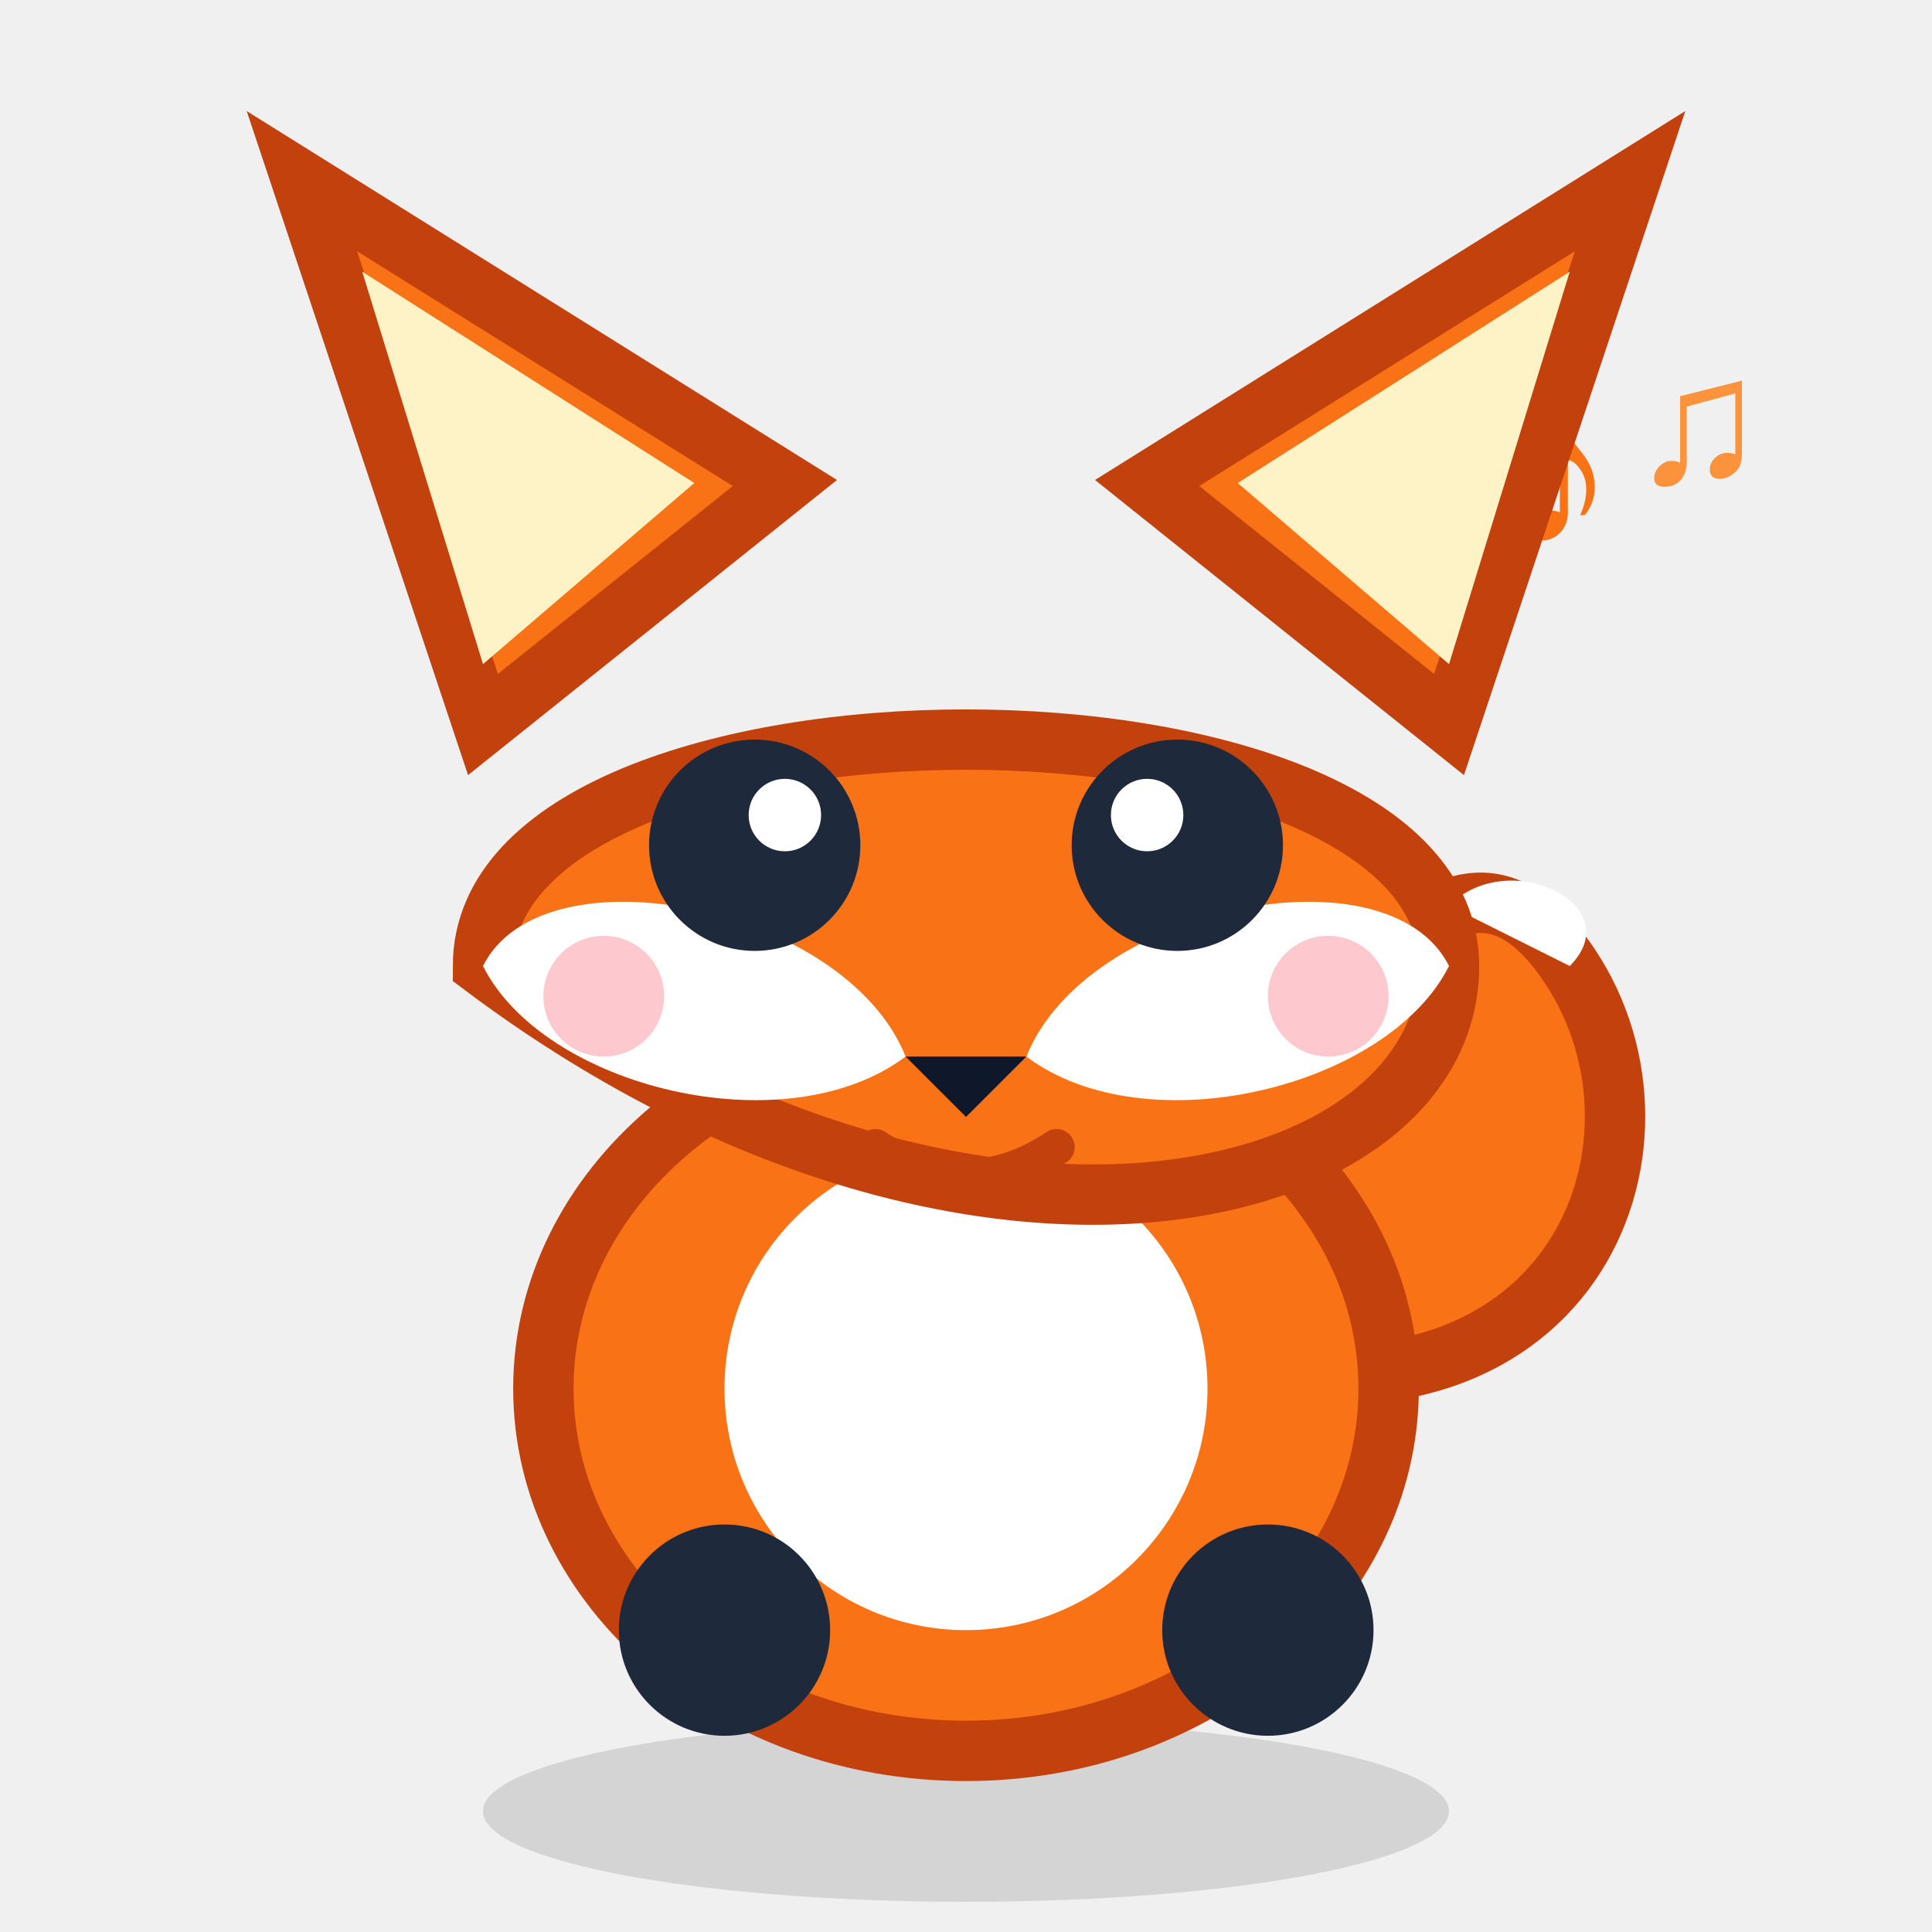
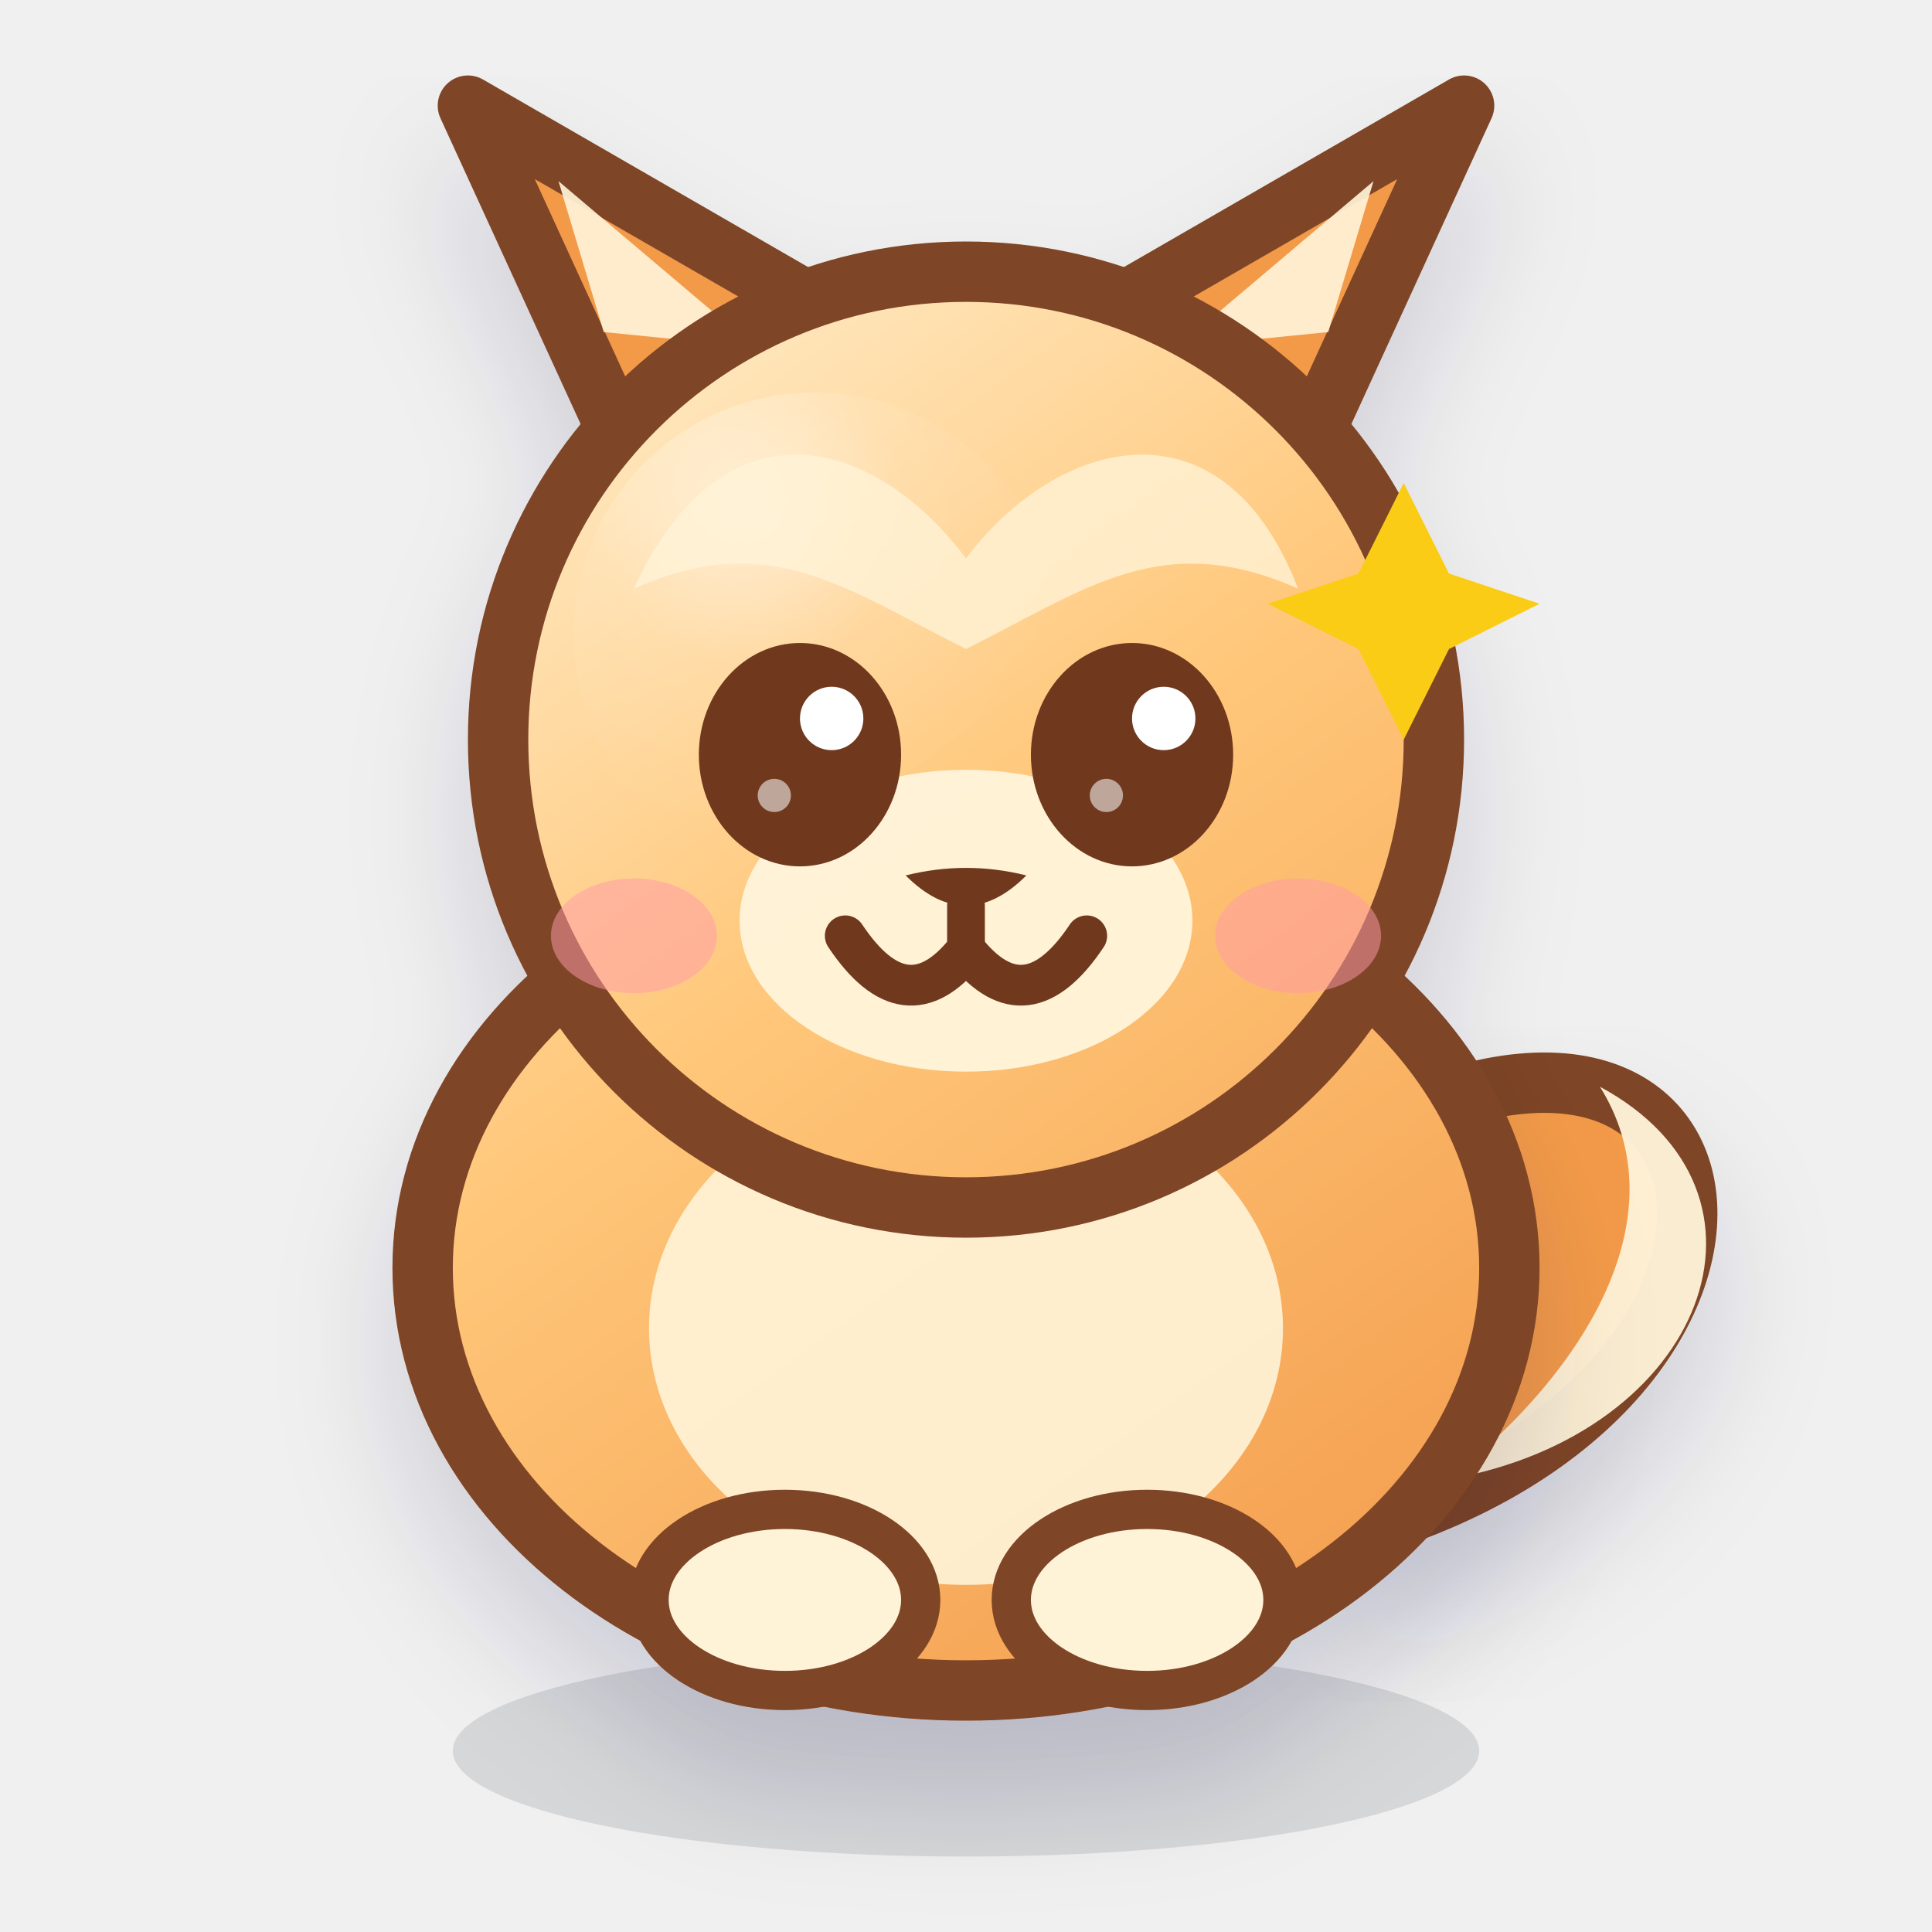
- <svg xmlns="http://www.w3.org/2000/svg" viewBox="0 0 64 64" width="500" height="500">
+ <svg xmlns="http://www.w3.org/2000/svg" id="fox-idle-action3" viewBox="0 0 128 128" preserveAspectRatio="xMidYMid meet" role="img" aria-label="Fox idle-action3">
  <defs>
-     <style>
-     /* 🦊 摇尾巴+挠痒 — 8秒循环 */
-     .body-tilt {
-       transform-origin: 32px 46px;
-       animation: body-tilt 8s infinite ease-in-out;
-     }
-     .head-scratch {
-       transform-origin: 32px 30px;
-       animation: head-tilt-scratch 8s infinite ease-in-out;
-     }
-     .scratch-paw {
-       transform-origin: 46px 32px;
-       animation: scratch-paw 8s infinite ease-in-out;
-     }
-     .tail-wag-fast {
-       transform-origin: 38px 42px;
-       animation: tail-wag-fast 1s infinite ease-in-out;
-     }
-     .eyes-look-up {
-       animation: eyes-up 8s infinite ease-in-out;
-     }
-     .eyes-blink {
-       transform-origin: 32px 28px;
-       animation: eyes-blink 8s infinite linear;
-     }
-     .music1 { animation: note-float1 3s infinite ease-out; }
-     .music2 { animation: note-float2 3s 1s infinite ease-out; }
-     .music3 { animation: note-float3 3s 2s infinite ease-out; }
-     .breathe {
-       transform-origin: 32px 46px;
-       animation: breathe 3s infinite ease-in-out;
-     }
- 
-     @keyframes body-tilt {
-       0%,100% { transform: rotate(0deg); }
-       20%,45% { transform: rotate(5deg) translate(1px,0); }
-       55%,80% { transform: rotate(0deg); }
-     }
-     @keyframes head-tilt-scratch {
-       0%,15%  { transform: rotate(0deg); }
-       20%,42% { transform: rotate(8deg) translate(1px,0); }
-       48%,100%{ transform: rotate(0deg); }
-     }
-     @keyframes scratch-paw {
-       0%,18%  { transform: translate(0,0) rotate(0deg); }
-       20%     { transform: translate(-6px,-10px) rotate(-30deg); }
-       22%     { transform: translate(-5px,-8px) rotate(-20deg); }
-       24%     { transform: translate(-6px,-10px) rotate(-30deg); }
-       26%     { transform: translate(-5px,-8px) rotate(-20deg); }
-       28%     { transform: translate(-6px,-10px) rotate(-30deg); }
-       30%     { transform: translate(-5px,-8px) rotate(-20deg); }
-       32%     { transform: translate(-6px,-10px) rotate(-30deg); }
-       34%     { transform: translate(-5px,-8px) rotate(-20deg); }
-       36%     { transform: translate(-6px,-10px) rotate(-30deg); }
-       38%     { transform: translate(-5px,-8px) rotate(-20deg); }
-       40%     { transform: translate(-6px,-10px) rotate(-30deg); }
-       44%     { transform: translate(0,0) rotate(0deg); }
-       48%,100%{ transform: translate(0,0) rotate(0deg); }
-     }
-     @keyframes tail-wag-fast {
-       0%,100% { transform: rotate(-8deg); }
-       50%     { transform: rotate(12deg); }
-     }
-     @keyframes eyes-up {
-       0%,15%  { transform: translate(0,0); }
-       20%,42% { transform: translate(2px,-1px); }
-       48%,100%{ transform: translate(0,0); }
-     }
-     @keyframes eyes-blink {
-       0%,8%   { transform: scaleY(1); }
-       10%     { transform: scaleY(0.1); }
-       12%,38% { transform: scaleY(1); }
-       40%     { transform: scaleY(0.1); }
-       42%,68% { transform: scaleY(1); }
-       70%     { transform: scaleY(0.1); }
-       72%,100%{ transform: scaleY(1); }
-     }
-     @keyframes note-float1 {
-       0%   { transform: translate(0,0) scale(0); opacity:0; }
-       10%  { transform: translate(-2px,-3px) scale(1); opacity:1; }
-       60%  { transform: translate(-5px,-12px) scale(1); opacity:0.7; }
-       100% { transform: translate(-8px,-20px) scale(0.5); opacity:0; }
-     }
-     @keyframes note-float2 {
-       0%   { transform: translate(0,0) scale(0); opacity:0; }
-       10%  { transform: translate(2px,-4px) scale(1); opacity:1; }
-       60%  { transform: translate(5px,-14px) scale(1); opacity:0.7; }
-       100% { transform: translate(8px,-22px) scale(0.5); opacity:0; }
-     }
-     @keyframes note-float3 {
-       0%   { transform: translate(0,0) scale(0); opacity:0; }
-       10%  { transform: translate(0px,-3px) scale(1); opacity:1; }
-       60%  { transform: translate(-3px,-13px) scale(1); opacity:0.7; }
-       100% { transform: translate(-5px,-21px) scale(0.5); opacity:0; }
-     }
-     @keyframes breathe {
-       0%,100% { transform: scale(1) translateY(0); }
-       50%     { transform: scale(1.018,0.982) translateY(0.4px); }
-     }
+     <linearGradient id="fox-idle-action3-body" x1="28" y1="18" x2="96" y2="112" gradientUnits="userSpaceOnUse">
+       <stop offset="0" stop-color="#fff3d7" />
+       <stop offset="0.45" stop-color="#ffc77a" />
+       <stop offset="1" stop-color="#f39a4a" />
+     </linearGradient>
+     <linearGradient id="fox-idle-action3-accent" x1="36" y1="18" x2="90" y2="104" gradientUnits="userSpaceOnUse">
+       <stop offset="0" stop-color="#ff9aa8" />
+       <stop offset="1" stop-color="#70391f" />
+     </linearGradient>
+     <radialGradient id="fox-idle-action3-shine" cx="36%" cy="24%" r="68%">
+       <stop offset="0" stop-color="#ffffff" stop-opacity=".72" />
+       <stop offset=".48" stop-color="#ffffff" stop-opacity=".12" />
+       <stop offset="1" stop-color="#ffffff" stop-opacity="0" />
+     </radialGradient>
+     <filter id="fox-idle-action3-soft-shadow" x="-30%" y="-30%" width="160%" height="170%">
+       <feDropShadow dx="0" dy="5" stdDeviation="4" flood-color="#10203a" flood-opacity="0.14" />
+     </filter>
+     <filter id="fox-idle-action3-glow" x="-40%" y="-40%" width="180%" height="180%">
+       <feGaussianBlur stdDeviation="2.5" result="blur" />
+       <feMerge>
+         <feMergeNode in="blur" />
+         <feMergeNode in="SourceGraphic" />
+       </feMerge>
+     </filter>
+   </defs>
+   <style>
+     .pet-core { transform-origin:64px 72px; animation: pet-breathe 2.8s ease-in-out infinite; }
+     .tail { transform-origin:76px 75px; animation: tail-sway 2.4s ease-in-out infinite; }
+     .ear { transform-origin:center; animation: ear-twitch 5s ease-in-out infinite; }
+     .arm-left { transform-origin:46px 74px; animation: arm-left 2.1s ease-in-out infinite; }
+     .arm-right { transform-origin:82px 74px; animation: arm-right 2.1s ease-in-out infinite; }
+     .blink { transform-origin:center; animation: blink 5.2s ease-in-out infinite; }
+     .float-prop { animation: prop-float 2.4s ease-in-out infinite; }
+     .pulse { animation: pulse 1.3s ease-in-out infinite; transform-origin:center; }
+     .spin { animation: spin 3.2s linear infinite; transform-origin:center; }
+     .work-tap { animation: tap 0.55s ease-in-out infinite; transform-origin:64px 95px; }
+     .sleep-drift { animation: sleep-drift 3.6s ease-in-out infinite; }
+     .music-note { animation: note-rise 1.8s ease-in-out infinite; opacity:0; }
+     .music-note.n2 { animation-delay:0.45s; }
+     .music-note.n3 { animation-delay:0.9s; }
+     .juggle-ball { animation: juggle 1.25s ease-in-out infinite; }
+     .juggle-ball.b2 { animation-delay:0.22s; }
+     .juggle-ball.b3 { animation-delay:0.44s; }
+     .spark { animation: sparkle 1.7s ease-in-out infinite; transform-origin:center; }
+     .spark.s2 { animation-delay:0.35s; }
+     .spark.s3 { animation-delay:0.7s; }
+     .state-error .pet-core { animation: shake 0.28s linear infinite; }
+     .state-sweeping .arm-right { animation: sweep 0.9s ease-in-out infinite; }
+     .state-react .pet-core { animation: pop 0.75s ease-in-out infinite; }
+     .state-sleeping .pet-core, .state-dozing .pet-core, .state-collapsing .pet-core { animation: sleep-breathe 3.8s ease-in-out infinite; }
+     @keyframes pet-breathe { 0%,100%{transform:translateY(0) scale(1)} 50%{transform:translateY(-3px) scale(1.025,0.985)} }
+     @keyframes sleep-breathe { 0%,100%{transform:translateY(1px) scale(1,0.98)} 50%{transform:translateY(-1px) scale(1.02,1)} }
+     @keyframes tail-sway { 0%,100%{transform:rotate(-4deg)} 50%{transform:rotate(9deg)} }
+     @keyframes ear-twitch { 0%,92%,100%{transform:rotate(0)} 95%{transform:rotate(-8deg)} }
+     @keyframes arm-left { 0%,100%{transform:rotate(0)} 50%{transform:rotate(-7deg)} }
+     @keyframes arm-right { 0%,100%{transform:rotate(0)} 50%{transform:rotate(7deg)} }
+     @keyframes blink { 0%,91%,100%{transform:scaleY(1)} 94%{transform:scaleY(0.12)} }
+     @keyframes prop-float { 0%,100%{transform:translateY(0)} 50%{transform:translateY(-5px)} }
+     @keyframes pulse { 0%,100%{transform:scale(1); opacity:.72} 50%{transform:scale(1.18); opacity:1} }
+     @keyframes spin { to{transform:rotate(360deg)} }
+     @keyframes tap { 0%,100%{transform:translateY(0)} 50%{transform:translateY(2px)} }
+     @keyframes sleep-drift { 0%{transform:translate(0,0);opacity:0} 20%{opacity:1} 100%{transform:translate(12px,-22px);opacity:0} }
+     @keyframes note-rise { 0%{transform:translateY(8px) scale(.8);opacity:0} 25%{opacity:1} 100%{transform:translateY(-18px) scale(1.08);opacity:0} }
+     @keyframes juggle { 0%,100%{transform:translateY(7px)} 50%{transform:translateY(-15px)} }
+     @keyframes sparkle { 0%,100%{transform:scale(.75) rotate(0);opacity:.45} 50%{transform:scale(1.15) rotate(16deg);opacity:1} }
+     @keyframes shake { 0%,100%{transform:translate(0,0)} 25%{transform:translate(-1px,1px)} 75%{transform:translate(1px,-1px)} }
+     @keyframes sweep { 0%,100%{transform:rotate(-16deg)} 50%{transform:rotate(18deg)} }
+     @keyframes pop { 0%,100%{transform:scale(1)} 50%{transform:scale(1.055)} }
  </style>
-   </defs>
-   <ellipse cx="32" cy="60" rx="16" ry="3" fill="#000" opacity="0.12" />
-   <g class="music1" transform="translate(50,18)">
-     <text font-size="7" fill="#f97316">♪</text>
-   </g>
-   <g class="music2" transform="translate(54,16)">
-     <text font-size="6" fill="#fb923c">♫</text>
-   </g>
-   <g class="music3" transform="translate(48,20)">
-     <text font-size="5" fill="#fdba74">♪</text>
-   </g>
-   <g class="body-tilt">
-     <g class="breathe">
-       <g class="tail-wag-fast">
-         <path d="M 40 45 C 52 48, 56 38, 52 32 C 48 26, 44 34, 38 42 Z" fill="#f97316" stroke="#c2410c" stroke-width="2" />
-         <path d="M 52 32 C 54 30, 50 28, 48 30 Z" fill="#ffffff" />
+   <ellipse cx="64" cy="116" rx="34" ry="7" fill="#0f172a" opacity=".12" />
+   <g class="state-idle">
+     <g class="pet-core">
+       <g class="tail" filter="url(#fox-idle-action3-soft-shadow)">
+         <path d="M84 79 C116 57 123 91 91 101 C105 88 101 73 86 82 Z" fill="#f39a4a" stroke="#7e4427" stroke-width="4" stroke-linejoin="round" />
+         <path d="M106 72 C119 79 113 95 96 98 C106 90 111 80 106 72 Z" fill="#fff3d7" opacity=".96" />
      </g>
-       <ellipse cx="32" cy="46" rx="14" ry="12" fill="#f97316" stroke="#c2410c" stroke-width="2" />
-       <circle cx="32" cy="46" r="8" fill="#ffffff" />
-       <circle cx="24" cy="54" r="3.5" fill="#1e293b" />
-       <g class="scratch-paw">
-         <circle cx="42" cy="54" r="3.5" fill="#1e293b" />
-       </g>
-       <g class="head-scratch">
-         <polygon points="16,24 10,6 26,16" fill="#f97316" stroke="#c2410c" stroke-width="2" />
-         <polygon points="16,22 12,9 23,16" fill="#fef3c7" />
-         <polygon points="48,24 54,6 38,16" fill="#f97316" stroke="#c2410c" stroke-width="2" />
-         <polygon points="48,22 52,9 41,16" fill="#fef3c7" />
-         <path d="M 16 32 C 16 22, 48 22, 48 32 C 48 40, 32 44, 16 32 Z" fill="#f97316" stroke="#c2410c" stroke-width="2" />
-         <path d="M 16 32 C 18 36, 26 38, 30 35 C 28 30, 18 28, 16 32 Z" fill="#ffffff" />
-         <path d="M 48 32 C 46 36, 38 38, 34 35 C 36 30, 46 28, 48 32 Z" fill="#ffffff" />
-         <g class="eyes-look-up">
-           <g class="eyes-blink">
-             <circle cx="25" cy="28" r="3.5" fill="#1e293b" />
-             <circle cx="26" cy="27" r="1.2" fill="#ffffff" />
-             <circle cx="39" cy="28" r="3.5" fill="#1e293b" />
-             <circle cx="38" cy="27" r="1.2" fill="#ffffff" />
-           </g>
+       <g filter="url(#fox-idle-action3-soft-shadow)">
+         <path class="ear" d="M42 31 L31 7 L57 22 Z" fill="#f39a4a" stroke="#7e4427" stroke-width="4" stroke-linejoin="round" />
+         <path class="ear" d="M86 31 L97 7 L71 22 Z" fill="#f39a4a" stroke="#7e4427" stroke-width="4" stroke-linejoin="round" />
+         <path d="M40 22 L37 12 L50 23 Z" fill="#fff3d7" opacity=".92" />
+         <path d="M88 22 L91 12 L78 23 Z" fill="#fff3d7" opacity=".92" />
+         <ellipse cx="64" cy="84" rx="36" ry="28" fill="url(#fox-idle-action3-body)" stroke="#7e4427" stroke-width="4" />
+         <ellipse cx="64" cy="88" rx="21" ry="17" fill="#fff3d7" opacity=".92" />
+         <ellipse cx="52" cy="106" rx="9" ry="6" fill="#fff3d7" stroke="#7e4427" stroke-width="2.6" />
+         <ellipse cx="76" cy="106" rx="9" ry="6" fill="#fff3d7" stroke="#7e4427" stroke-width="2.6" />
+         <circle cx="64" cy="49" r="31" fill="url(#fox-idle-action3-body)" stroke="#7e4427" stroke-width="4" />
+         <circle cx="54" cy="42" r="16" fill="url(#fox-idle-action3-shine)" opacity=".7" />
+         <path d="M42 39 C48 26 58 29 64 37 C70 29 81 26 86 39 C77 35 72 39 64 43 C56 39 51 35 42 39 Z" fill="#fff3d7" opacity=".78" />
+         <ellipse cx="64" cy="61" rx="15" ry="10" fill="#fff3d7" opacity=".98" />
+         <g class="blink">
+           <ellipse cx="53" cy="50" rx="6.7" ry="7.4" fill="#70391f" />
+           <ellipse cx="75" cy="50" rx="6.7" ry="7.4" fill="#70391f" />
+           <circle cx="55.1" cy="47.6" r="2.1" fill="#fff" />
+           <circle cx="77.1" cy="47.6" r="2.1" fill="#fff" />
+           <circle cx="51.3" cy="52.7" r="1.1" fill="#fff" opacity=".55" />
+           <circle cx="73.3" cy="52.7" r="1.1" fill="#fff" opacity=".55" />
        </g>
-         <circle cx="20" cy="33" r="2" fill="#fda4af" opacity="0.6" />
-         <circle cx="44" cy="33" r="2" fill="#fda4af" opacity="0.6" />
-         <polygon points="30,35 34,35 32,37" fill="#0f172a" />
-         <path d="M 29,38 Q 32,40 35,38" fill="none" stroke="#c2410c" stroke-width="1.2" stroke-linecap="round" />
+         <path d="M60 58 Q64 62 68 58 Q64 57 60 58 Z" fill="#70391f" />
+         <path d="M64 60 V63" stroke="#70391f" stroke-width="2.5" stroke-linecap="round" />
+         <path d="M56 62 Q60 68 64 63 Q68 68 72 62" stroke="#70391f" stroke-width="2.7" fill="none" stroke-linecap="round" />
+         <ellipse cx="42" cy="62" rx="5.5" ry="3.8" fill="#ff9aa8" opacity=".5" />
+         <ellipse cx="86" cy="62" rx="5.5" ry="3.8" fill="#ff9aa8" opacity=".5" />
      </g>
    </g>
+     <path class="spark" d="M93 32 L96 38 L102 40 L96 43 L93 49 L90 43 L84 40 L90 38 Z" fill="#facc15" />
  </g>
</svg>
